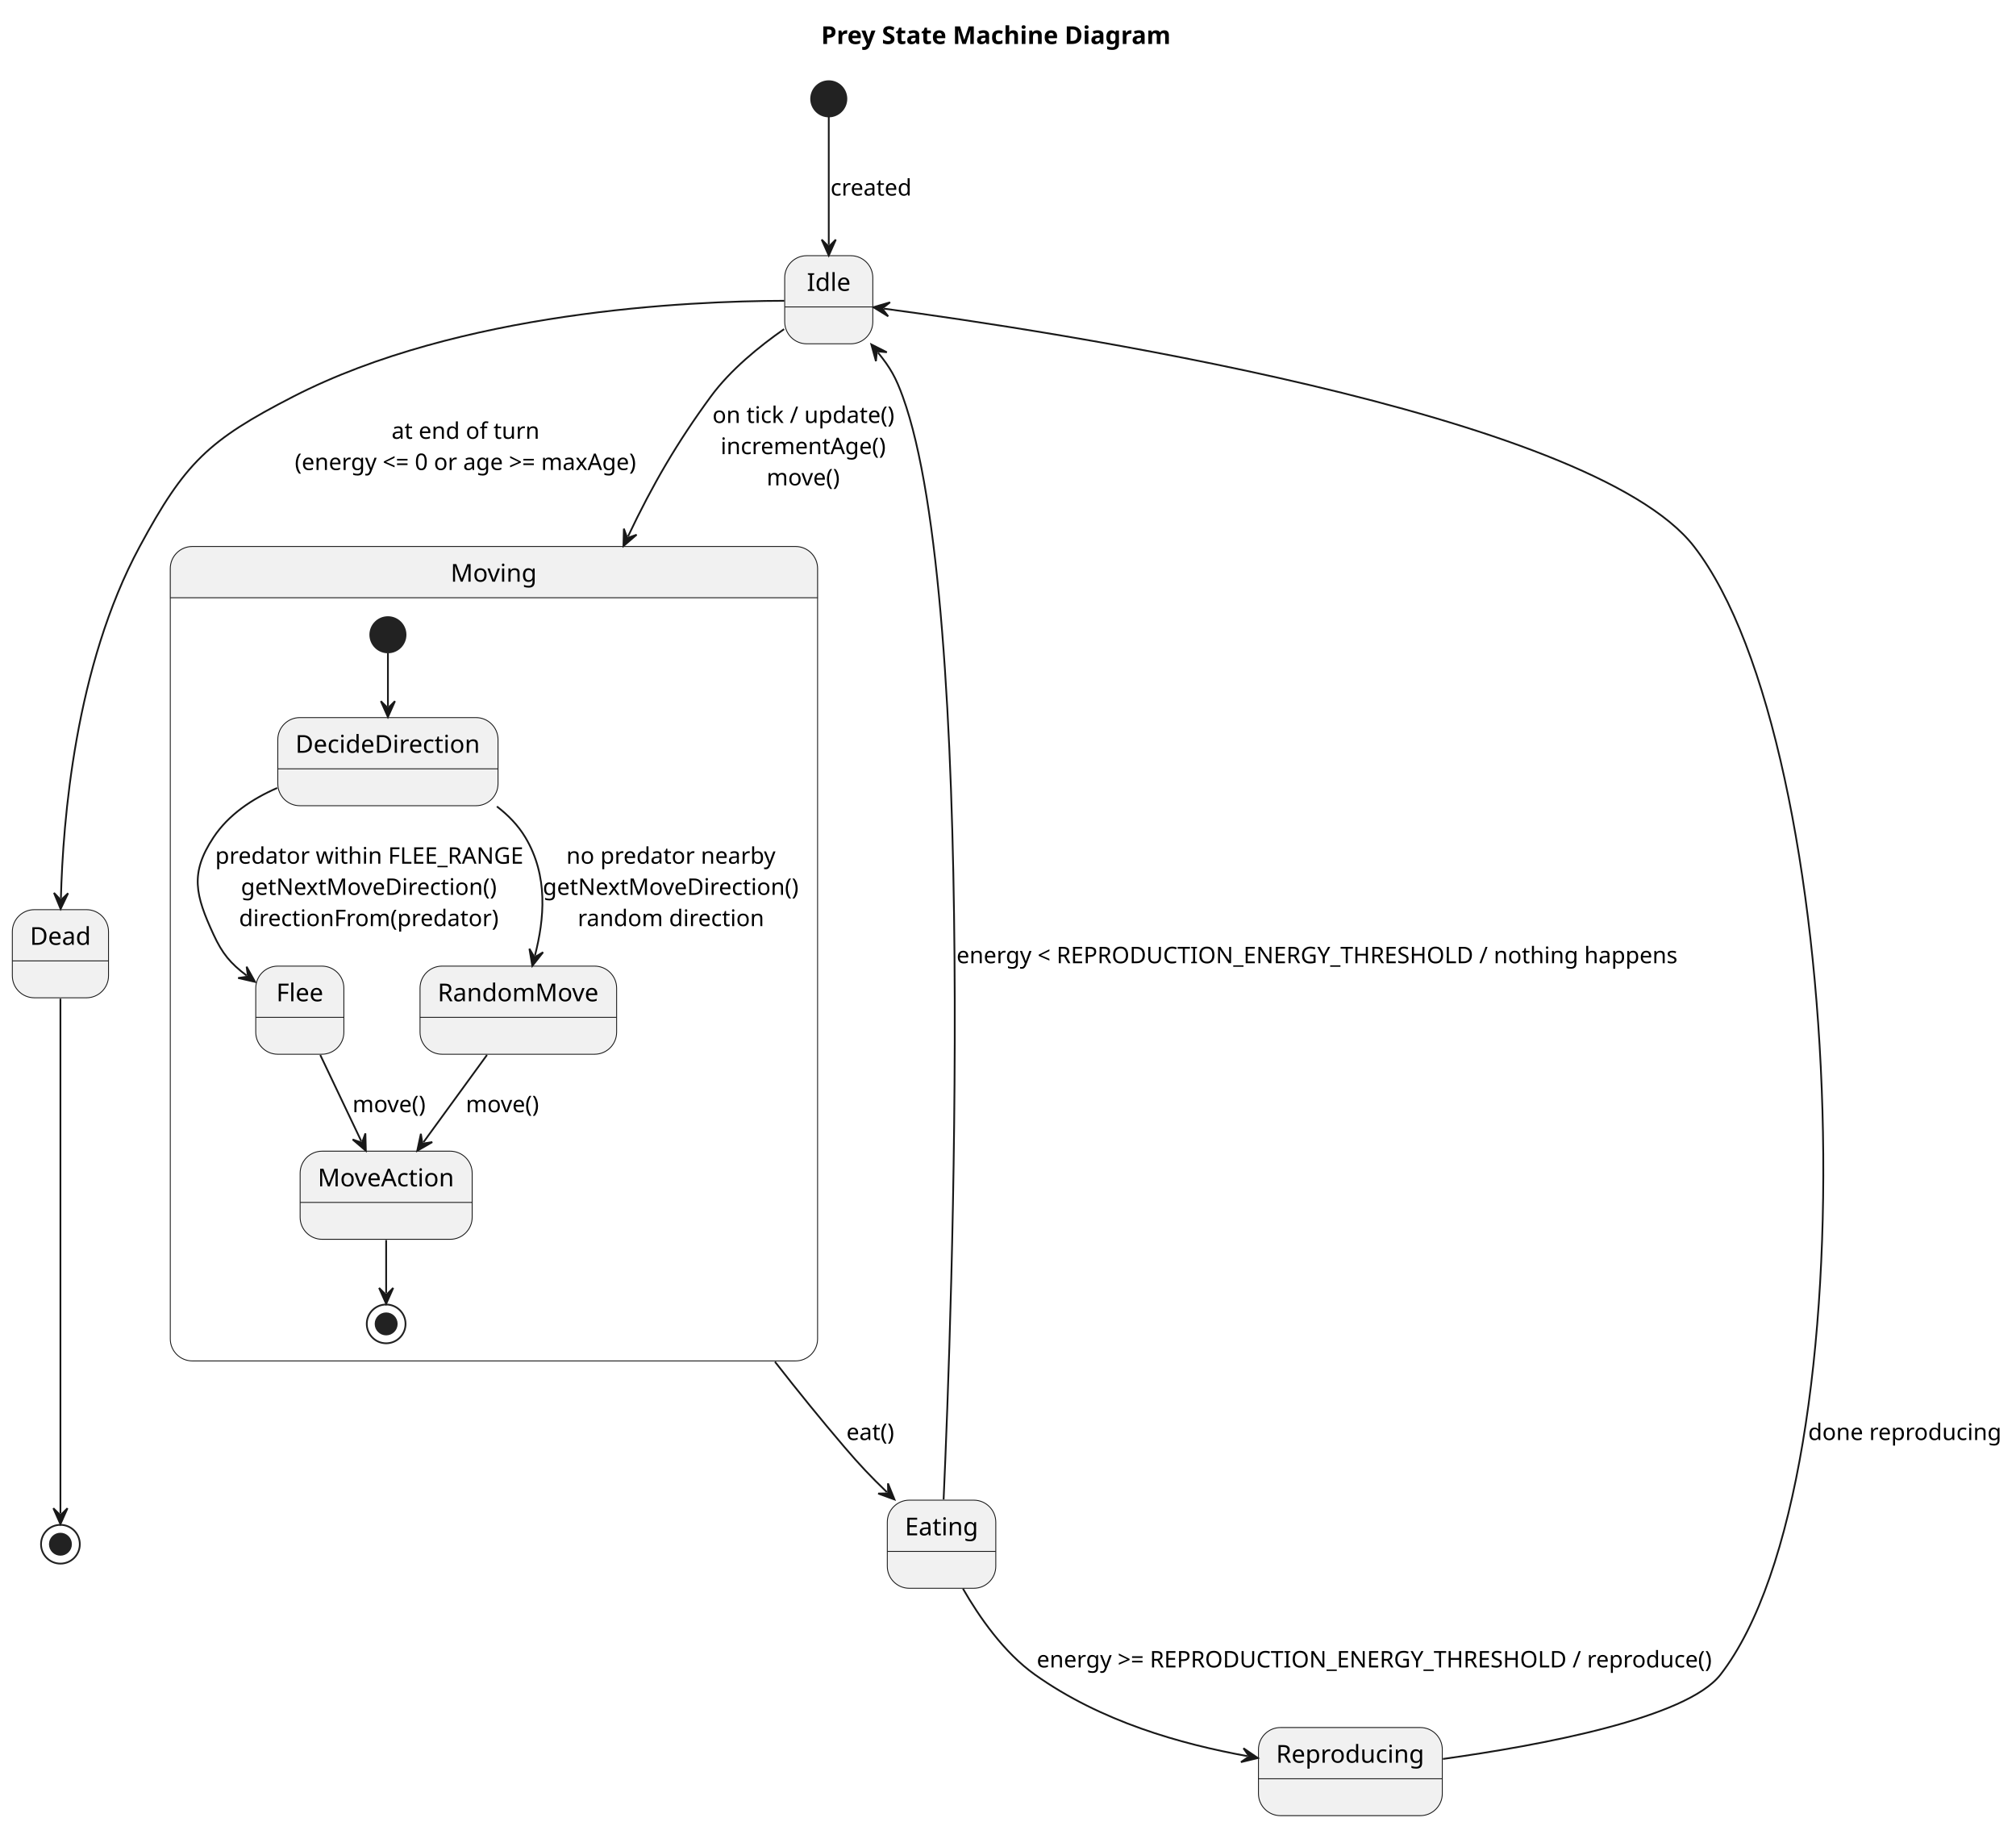
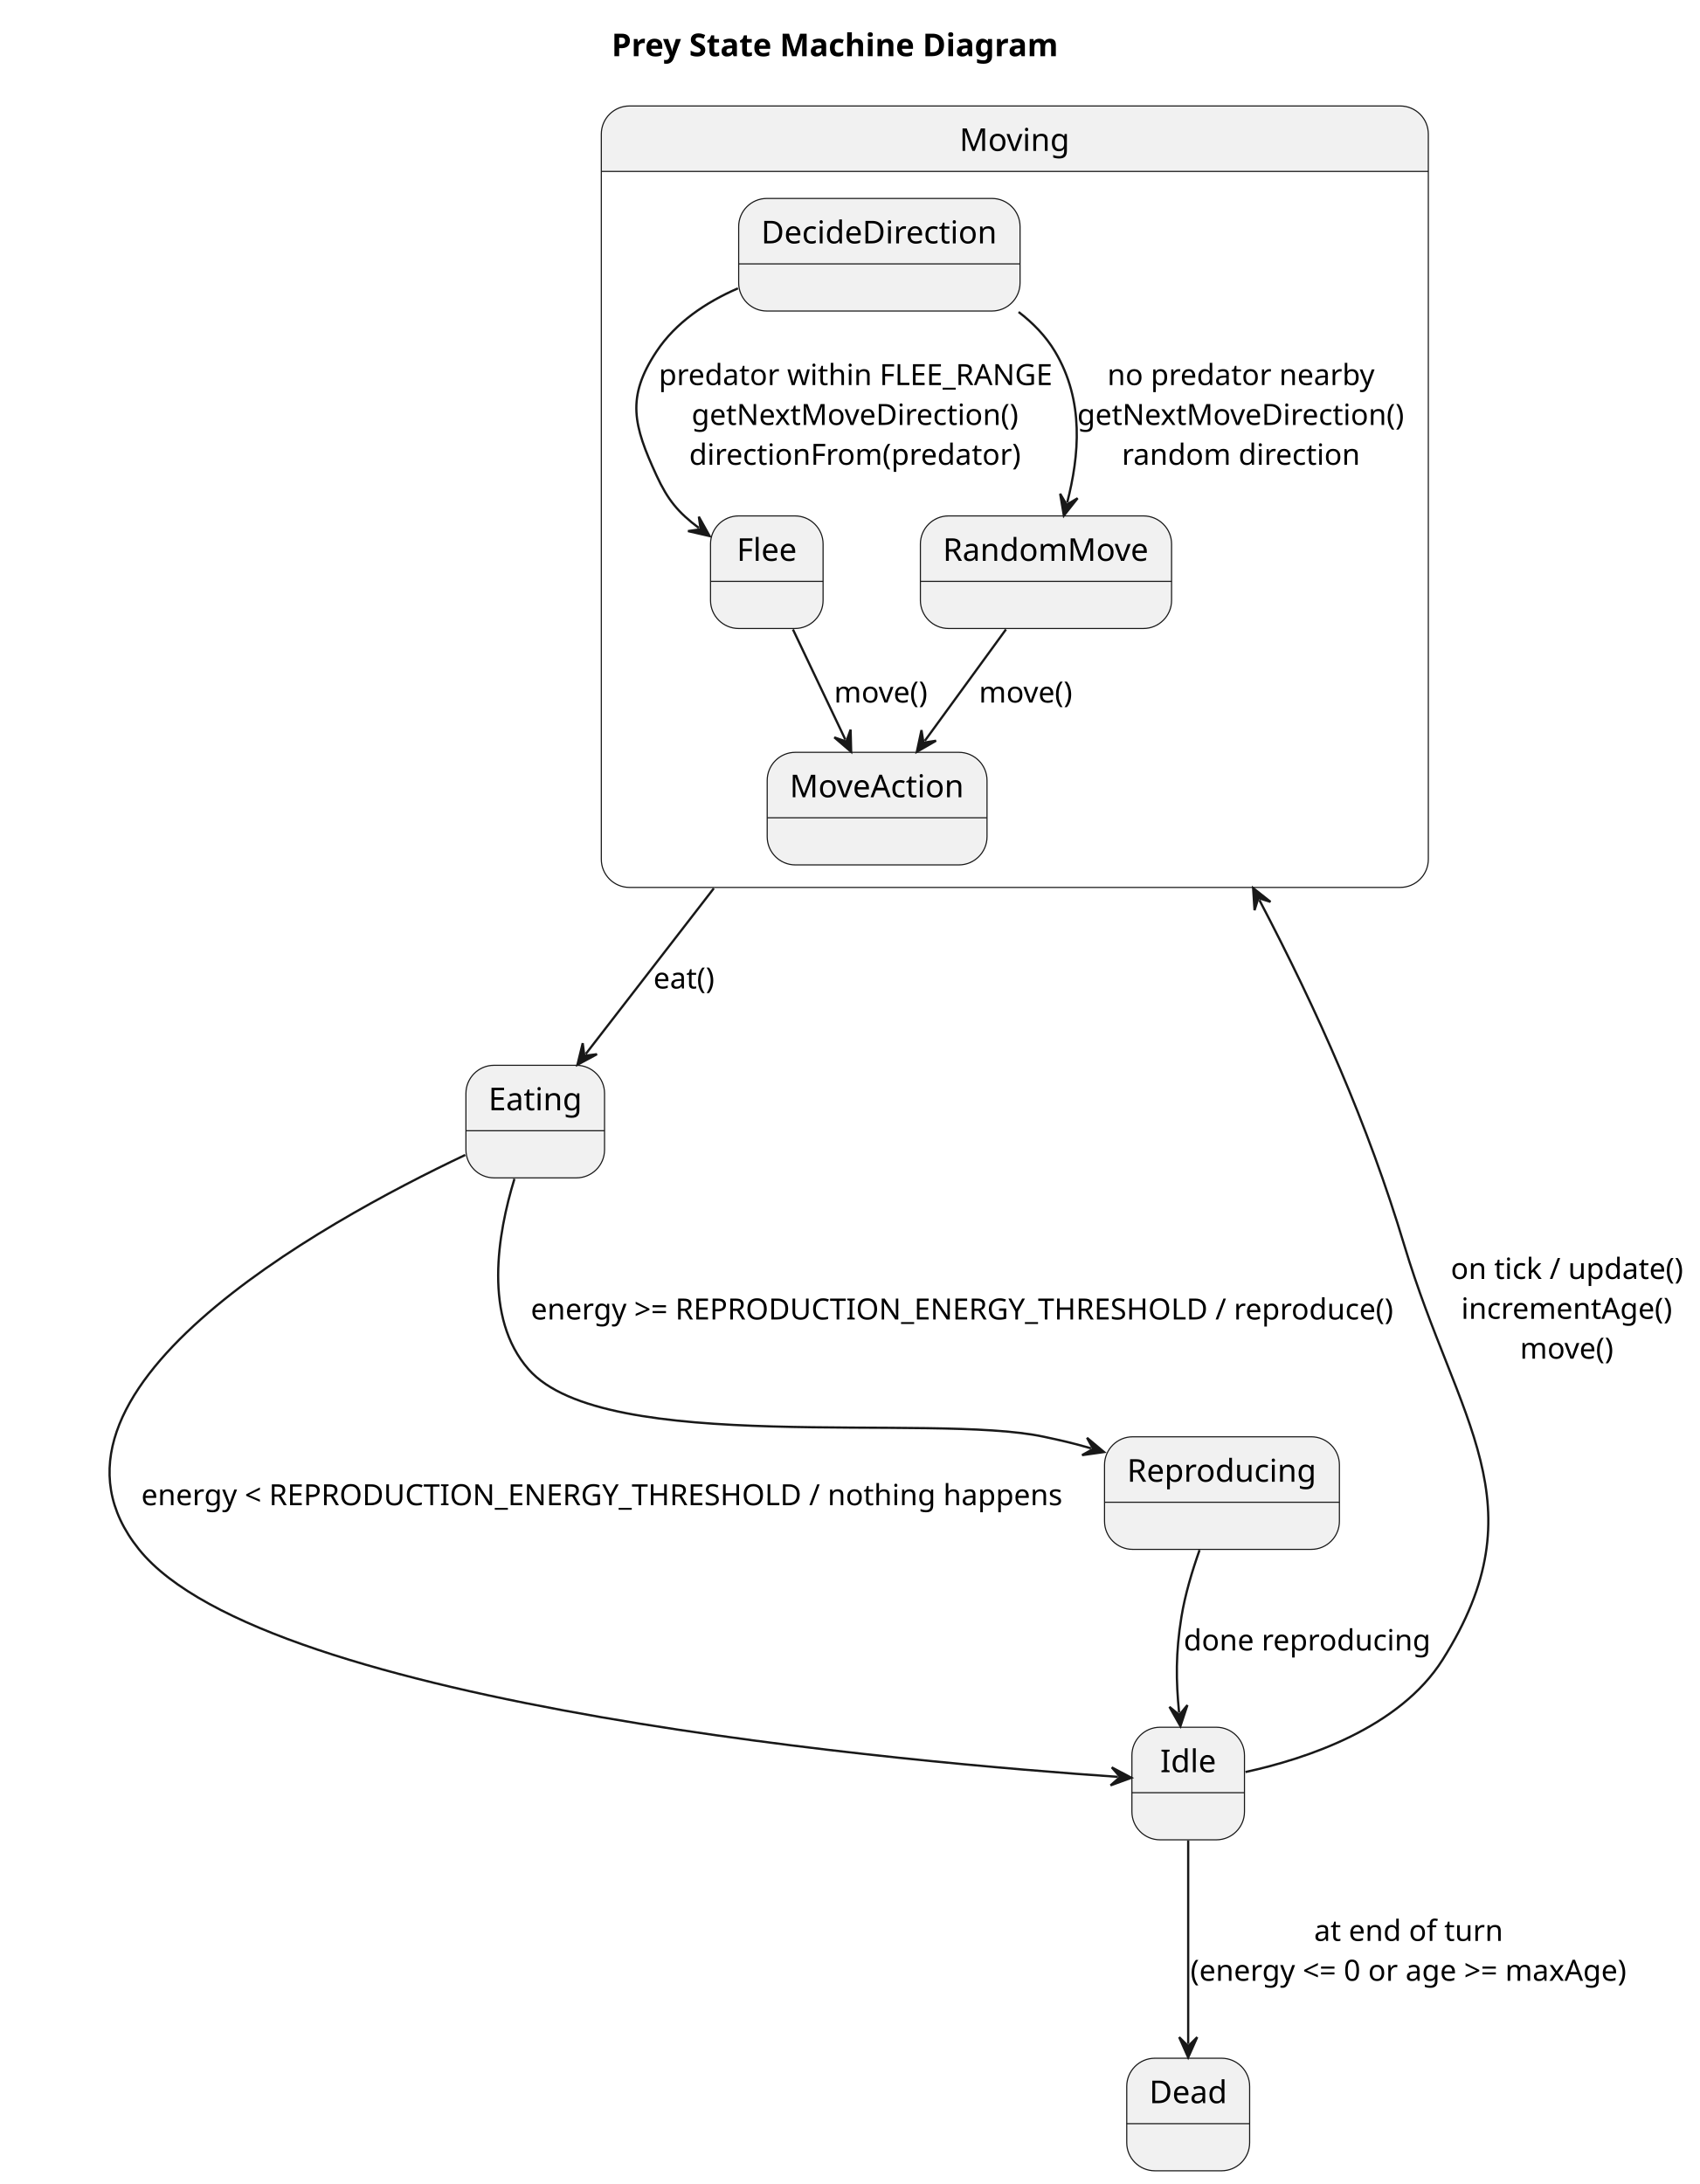
- <svg xmlns="http://www.w3.org/2000/svg" contentStyleType="text/css" height="1036px" preserveAspectRatio="none" style="width:1144px;height:1036px;background:#FFFFFF;" version="1.1" viewBox="0 0 1144 1036" width="1144px" zoomAndPan="magnify">
+ <svg xmlns="http://www.w3.org/2000/svg" contentStyleType="text/css" data-diagram-type="STATE" height="970px" preserveAspectRatio="none" style="width:755px;height:970px;background:#FFFFFF;" version="1.1" viewBox="0 0 755 970" width="755px" zoomAndPan="magnify">
  <defs />
  <g>
-     <text fill="#000000" font-family="sans-serif" font-size="14" font-weight="bold" lengthAdjust="spacing" textLength="198.351" x="465.953" y="24.966">Prey State Machine Diagram</text>
-     <ellipse cx="470.29" cy="56.068" fill="#222222" rx="10" ry="10" style="stroke:#222222;stroke-width:1.0;" />
-     <g id="Idle">
-       <rect fill="#F1F1F1" height="50" rx="12.5" ry="12.5" style="stroke:#181818;stroke-width:0.5;" width="50" x="445.29" y="145.068" />
-       <line style="stroke:#181818;stroke-width:0.5;" x1="445.29" x2="495.29" y1="174.136" y2="174.136" />
-       <text fill="#000000" font-family="sans-serif" font-size="14" lengthAdjust="spacing" textLength="24.864" x="457.858" y="165.034">Idle</text>
+     <g class="title" data-source-line="1">
+       <text fill="#000000" font-family="sans-serif" font-size="14" font-weight="bold" lengthAdjust="spacing" textLength="198.351" x="271.622" y="24.966">Prey State Machine Diagram</text>
    </g>
-     <path d="M109.13,310.068 L451.445,310.068 A12.5,12.5 0 0 1 463.945,322.568 L463.945,339.136 L96.63,339.136 L96.63,322.568 A12.5,12.5 0 0 1 109.13,310.068 " fill="#F1F1F1" style="stroke:#F1F1F1;stroke-width:1.0;" />
-     <rect fill="none" height="462.068" rx="12.5" ry="12.5" style="stroke:#181818;stroke-width:0.5;" width="367.315" x="96.63" y="310.068" />
-     <line style="stroke:#181818;stroke-width:0.5;" x1="96.63" x2="463.945" y1="339.136" y2="339.136" />
-     <text fill="#000000" font-family="sans-serif" font-size="14" lengthAdjust="spacing" textLength="49.154" x="255.711" y="330.034">Moving</text>
-     <ellipse cx="220.13" cy="360.136" fill="#222222" rx="10" ry="10" style="stroke:#222222;stroke-width:1.0;" />
+     <path d="M279.57,47.068 L621.885,47.068 A12.5,12.5 0 0 1 634.385,59.568 L634.385,76.136 L267.07,76.136 L267.07,59.568 A12.5,12.5 0 0 1 279.57,47.068" fill="#F1F1F1" />
+     <rect fill="none" height="347.068" rx="12.5" ry="12.5" style="stroke:#181818;stroke-width:0.5;" width="367.315" x="267.07" y="47.068" />
+     <line style="stroke:#181818;stroke-width:0.5;" x1="267.07" x2="634.385" y1="76.136" y2="76.136" />
+     <text fill="#000000" font-family="sans-serif" font-size="14" lengthAdjust="spacing" textLength="49.154" x="426.151" y="67.034">Moving</text>
    <g id="Moving.DecideDirection">
-       <rect fill="#F1F1F1" height="50" rx="12.5" ry="12.5" style="stroke:#181818;stroke-width:0.5;" width="124.972" x="157.64" y="407.136" />
-       <line style="stroke:#181818;stroke-width:0.5;" x1="157.64" x2="282.612" y1="436.204" y2="436.204" />
-       <text fill="#000000" font-family="sans-serif" font-size="14" lengthAdjust="spacing" textLength="104.972" x="167.64" y="427.102">DecideDirection</text>
+       <rect fill="#F1F1F1" height="50" rx="12.5" ry="12.5" style="stroke:#181818;stroke-width:0.5;" width="124.972" x="328.08" y="88.136" />
+       <line style="stroke:#181818;stroke-width:0.5;" x1="328.08" x2="453.052" y1="117.204" y2="117.204" />
+       <text fill="#000000" font-family="sans-serif" font-size="14" lengthAdjust="spacing" textLength="104.972" x="338.08" y="108.102">DecideDirection</text>
    </g>
    <g id="Moving.Flee">
-       <rect fill="#F1F1F1" height="50" rx="12.5" ry="12.5" style="stroke:#181818;stroke-width:0.5;" width="50" x="145.13" y="548.136" />
-       <line style="stroke:#181818;stroke-width:0.5;" x1="145.13" x2="195.13" y1="577.204" y2="577.204" />
-       <text fill="#000000" font-family="sans-serif" font-size="14" lengthAdjust="spacing" textLength="26.67" x="156.795" y="568.102">Flee</text>
+       <rect fill="#F1F1F1" height="50" rx="12.5" ry="12.5" style="stroke:#181818;stroke-width:0.5;" width="50" x="315.57" y="229.136" />
+       <line style="stroke:#181818;stroke-width:0.5;" x1="315.57" x2="365.57" y1="258.204" y2="258.204" />
+       <text fill="#000000" font-family="sans-serif" font-size="14" lengthAdjust="spacing" textLength="26.67" x="327.235" y="249.102">Flee</text>
    </g>
    <g id="Moving.RandomMove">
-       <rect fill="#F1F1F1" height="50" rx="12.5" ry="12.5" style="stroke:#181818;stroke-width:0.5;" width="111.56" x="238.35" y="548.136" />
-       <line style="stroke:#181818;stroke-width:0.5;" x1="238.35" x2="349.91" y1="577.204" y2="577.204" />
-       <text fill="#000000" font-family="sans-serif" font-size="14" lengthAdjust="spacing" textLength="91.56" x="248.35" y="568.102">RandomMove</text>
+       <rect fill="#F1F1F1" height="50" rx="12.5" ry="12.5" style="stroke:#181818;stroke-width:0.5;" width="111.56" x="408.79" y="229.136" />
+       <line style="stroke:#181818;stroke-width:0.5;" x1="408.79" x2="520.35" y1="258.204" y2="258.204" />
+       <text fill="#000000" font-family="sans-serif" font-size="14" lengthAdjust="spacing" textLength="91.56" x="418.79" y="249.102">RandomMove</text>
    </g>
    <g id="Moving.MoveAction">
-       <rect fill="#F1F1F1" height="50" rx="12.5" ry="12.5" style="stroke:#181818;stroke-width:0.5;" width="97.63" x="170.31" y="653.136" />
-       <line style="stroke:#181818;stroke-width:0.5;" x1="170.31" x2="267.94" y1="682.204" y2="682.204" />
-       <text fill="#000000" font-family="sans-serif" font-size="14" lengthAdjust="spacing" textLength="77.63" x="180.31" y="673.102">MoveAction</text>
+       <rect fill="#F1F1F1" height="50" rx="12.5" ry="12.5" style="stroke:#181818;stroke-width:0.5;" width="97.63" x="340.75" y="334.136" />
+       <line style="stroke:#181818;stroke-width:0.5;" x1="340.75" x2="438.38" y1="363.204" y2="363.204" />
+       <text fill="#000000" font-family="sans-serif" font-size="14" lengthAdjust="spacing" textLength="77.63" x="350.75" y="354.102">MoveAction</text>
    </g>
-     <ellipse cx="219.13" cy="751.136" fill="none" rx="11" ry="11" style="stroke:#222222;stroke-width:1.0;" />
-     <ellipse cx="219.13" cy="751.136" fill="#222222" rx="6" ry="6" style="stroke:#222222;stroke-width:1.0;" />
-     <g id="link_*start*Moving_DecideDirection">
-       <path d="M220.13,370.576 C220.13,379.836 220.13,388.326 220.13,400.816 " fill="none" id="*start*Moving-to-DecideDirection" style="stroke:#181818;stroke-width:1.0;" />
-       <polygon fill="#181818" points="220.13,406.816,224.13,397.816,220.13,401.816,216.13,397.816,220.13,406.816" style="stroke:#181818;stroke-width:1.0;" />
+     <g class="link" data-entity-1="DecideDirection" data-entity-2="Flee" data-source-line="6" data-uid="lnk6" id="link_DecideDirection_Flee">
+       <path d="M327.76,128.056 C313.53,134.256 300.12,143.216 291.57,156.136 C278.07,176.516 281.35,188.926 291.57,211.136 C296.58,222.026 301.164,227.551 310.384,234.481" fill="none" id="DecideDirection-to-Flee" style="stroke:#181818;stroke-width:1;" />
+       <polygon fill="#181818" points="315.18,238.086,310.389,229.481,311.183,235.082,305.582,235.876,315.18,238.086" style="stroke:#181818;stroke-width:1;" />
+       <text fill="#000000" font-family="sans-serif" font-size="13" lengthAdjust="spacing" textLength="175.11" x="292.57" y="171.033">predator within FLEE_RANGE</text>
+       <text fill="#000000" font-family="sans-serif" font-size="13" lengthAdjust="spacing" textLength="145.925" x="307.163" y="188.739">getNextMoveDirection()</text>
+       <text fill="#000000" font-family="sans-serif" font-size="13" lengthAdjust="spacing" textLength="148.083" x="306.084" y="206.445">directionFrom(predator)</text>
    </g>
-     <g id="link_DecideDirection_Flee">
-       <path d="M157.32,447.056 C143.09,453.256 129.68,462.216 121.13,475.136 C107.63,495.516 110.91,507.926 121.13,530.136 C126.14,541.026 130.724,546.551 139.944,553.481 " fill="none" id="DecideDirection-to-Flee" style="stroke:#181818;stroke-width:1.0;" />
-       <polygon fill="#181818" points="144.74,557.086,139.949,548.481,140.743,554.082,135.142,554.876,144.74,557.086" style="stroke:#181818;stroke-width:1.0;" />
-       <text fill="#000000" font-family="sans-serif" font-size="13" lengthAdjust="spacing" textLength="175.11" x="122.13" y="490.033">predator within FLEE_RANGE</text>
-       <text fill="#000000" font-family="sans-serif" font-size="13" lengthAdjust="spacing" textLength="145.925" x="136.722" y="507.739">getNextMoveDirection()</text>
-       <text fill="#000000" font-family="sans-serif" font-size="13" lengthAdjust="spacing" textLength="148.083" x="135.643" y="525.445">directionFrom(predator)</text>
+     <g class="link" data-entity-1="DecideDirection" data-entity-2="RandomMove" data-source-line="7" data-uid="lnk8" id="link_DecideDirection_RandomMove">
+       <path d="M452.41,138.566 C458.81,143.456 464.46,149.266 468.57,156.136 C481.7,178.126 479.317,202.393 473.997,223.193" fill="none" id="DecideDirection-to-RandomMove" style="stroke:#181818;stroke-width:1;" />
+       <polygon fill="#181818" points="472.51,229.006,478.615,221.278,473.749,224.162,470.865,219.295,472.51,229.006" style="stroke:#181818;stroke-width:1;" />
+       <text fill="#000000" font-family="sans-serif" font-size="13" lengthAdjust="spacing" textLength="119.223" x="491.811" y="171.033">no predator nearby</text>
+       <text fill="#000000" font-family="sans-serif" font-size="13" lengthAdjust="spacing" textLength="145.925" x="478.46" y="188.739">getNextMoveDirection()</text>
+       <text fill="#000000" font-family="sans-serif" font-size="13" lengthAdjust="spacing" textLength="106.327" x="498.259" y="206.445">random direction</text>
    </g>
-     <g id="link_DecideDirection_RandomMove">
-       <path d="M281.97,457.566 C288.37,462.456 294.02,468.266 298.13,475.136 C311.26,497.126 308.877,521.393 303.557,542.193 " fill="none" id="DecideDirection-to-RandomMove" style="stroke:#181818;stroke-width:1.0;" />
-       <polygon fill="#181818" points="302.07,548.006,308.175,540.278,303.309,543.162,300.425,538.295,302.07,548.006" style="stroke:#181818;stroke-width:1.0;" />
-       <text fill="#000000" font-family="sans-serif" font-size="13" lengthAdjust="spacing" textLength="119.223" x="321.371" y="490.033">no predator nearby</text>
-       <text fill="#000000" font-family="sans-serif" font-size="13" lengthAdjust="spacing" textLength="145.925" x="308.02" y="507.739">getNextMoveDirection()</text>
-       <text fill="#000000" font-family="sans-serif" font-size="13" lengthAdjust="spacing" textLength="106.327" x="327.819" y="525.445">random direction</text>
+     <g class="link" data-entity-1="Flee" data-entity-2="MoveAction" data-source-line="8" data-uid="lnk10" id="link_Flee_MoveAction">
+       <path d="M352.18,279.546 C359.99,295.966 367.662,312.098 375.462,328.488" fill="none" id="Flee-to-MoveAction" style="stroke:#181818;stroke-width:1;" />
+       <polygon fill="#181818" points="378.04,333.906,377.784,324.06,375.891,329.391,370.561,327.498,378.04,333.906" style="stroke:#181818;stroke-width:1;" />
+       <text fill="#000000" font-family="sans-serif" font-size="13" lengthAdjust="spacing" textLength="41.756" x="370.45" y="312.033">move()</text>
    </g>
-     <g id="link_Flee_MoveAction">
-       <path d="M181.74,598.546 C189.55,614.966 197.222,631.098 205.022,647.488 " fill="none" id="Flee-to-MoveAction" style="stroke:#181818;stroke-width:1.0;" />
-       <polygon fill="#181818" points="207.6,652.906,207.344,643.06,205.451,648.391,200.121,646.498,207.6,652.906" style="stroke:#181818;stroke-width:1.0;" />
-       <text fill="#000000" font-family="sans-serif" font-size="13" lengthAdjust="spacing" textLength="41.756" x="200.01" y="631.033">move()</text>
+     <g class="link" data-entity-1="RandomMove" data-entity-2="MoveAction" data-source-line="9" data-uid="lnk11" id="link_RandomMove_MoveAction">
+       <path d="M446.79,279.546 C434.84,295.966 422.671,312.665 410.741,329.055" fill="none" id="RandomMove-to-MoveAction" style="stroke:#181818;stroke-width:1;" />
+       <polygon fill="#181818" points="407.21,333.906,415.74,328.983,410.152,329.863,409.272,324.275,407.21,333.906" style="stroke:#181818;stroke-width:1;" />
+       <text fill="#000000" font-family="sans-serif" font-size="13" lengthAdjust="spacing" textLength="41.756" x="434.78" y="312.033">move()</text>
    </g>
-     <g id="link_RandomMove_MoveAction">
-       <path d="M276.35,598.546 C264.4,614.966 252.231,631.665 240.301,648.055 " fill="none" id="RandomMove-to-MoveAction" style="stroke:#181818;stroke-width:1.0;" />
-       <polygon fill="#181818" points="236.77,652.906,245.3,647.983,239.713,648.863,238.832,643.275,236.77,652.906" style="stroke:#181818;stroke-width:1.0;" />
-       <text fill="#000000" font-family="sans-serif" font-size="13" lengthAdjust="spacing" textLength="41.756" x="264.34" y="631.033">move()</text>
-     </g>
-     <g id="link_MoveAction_*end*Moving">
-       <path d="M219.13,703.566 C219.13,715.926 219.13,724.266 219.13,733.736 " fill="none" id="MoveAction-to-*end*Moving" style="stroke:#181818;stroke-width:1.0;" />
-       <polygon fill="#181818" points="219.13,739.736,223.13,730.736,219.13,734.736,215.13,730.736,219.13,739.736" style="stroke:#181818;stroke-width:1.0;" />
+     <g id="Idle">
+       <rect fill="#F1F1F1" height="50" rx="12.5" ry="12.5" style="stroke:#181818;stroke-width:0.5;" width="50" x="502.73" y="767.138" />
+       <line style="stroke:#181818;stroke-width:0.5;" x1="502.73" x2="552.73" y1="796.206" y2="796.206" />
+       <text fill="#000000" font-family="sans-serif" font-size="14" lengthAdjust="spacing" textLength="24.864" x="515.298" y="787.104">Idle</text>
    </g>
    <g id="Eating">
-       <rect fill="#F1F1F1" height="50" rx="12.5" ry="12.5" style="stroke:#181818;stroke-width:0.5;" width="61.566" x="503.51" y="851.138" />
-       <line style="stroke:#181818;stroke-width:0.5;" x1="503.51" x2="565.076" y1="880.206" y2="880.206" />
-       <text fill="#000000" font-family="sans-serif" font-size="14" lengthAdjust="spacing" textLength="41.566" x="513.51" y="871.104">Eating</text>
+       <rect fill="#F1F1F1" height="50" rx="12.5" ry="12.5" style="stroke:#181818;stroke-width:0.5;" width="61.566" x="206.94" y="473.138" />
+       <line style="stroke:#181818;stroke-width:0.5;" x1="206.94" x2="268.506" y1="502.206" y2="502.206" />
+       <text fill="#000000" font-family="sans-serif" font-size="14" lengthAdjust="spacing" textLength="41.566" x="216.94" y="493.104">Eating</text>
    </g>
    <g id="Reproducing">
-       <rect fill="#F1F1F1" height="50" rx="12.5" ry="12.5" style="stroke:#181818;stroke-width:0.5;" width="104.322" x="714.13" y="980.138" />
-       <line style="stroke:#181818;stroke-width:0.5;" x1="714.13" x2="818.452" y1="1009.206" y2="1009.206" />
-       <text fill="#000000" font-family="sans-serif" font-size="14" lengthAdjust="spacing" textLength="84.322" x="724.13" y="1000.104">Reproducing</text>
+       <rect fill="#F1F1F1" height="50" rx="12.5" ry="12.5" style="stroke:#181818;stroke-width:0.5;" width="104.322" x="490.57" y="638.138" />
+       <line style="stroke:#181818;stroke-width:0.5;" x1="490.57" x2="594.892" y1="667.206" y2="667.206" />
+       <text fill="#000000" font-family="sans-serif" font-size="14" lengthAdjust="spacing" textLength="84.322" x="500.57" y="658.104">Reproducing</text>
    </g>
    <g id="Dead">
-       <rect fill="#F1F1F1" height="50" rx="12.5" ry="12.5" style="stroke:#181818;stroke-width:0.5;" width="54.58" x="7" y="516.108" />
-       <line style="stroke:#181818;stroke-width:0.5;" x1="7" x2="61.58" y1="545.176" y2="545.176" />
-       <text fill="#000000" font-family="sans-serif" font-size="14" lengthAdjust="spacing" textLength="34.58" x="17" y="536.074">Dead</text>
+       <rect fill="#F1F1F1" height="50" rx="12.5" ry="12.5" style="stroke:#181818;stroke-width:0.5;" width="54.58" x="500.44" y="914.138" />
+       <line style="stroke:#181818;stroke-width:0.5;" x1="500.44" x2="555.02" y1="943.206" y2="943.206" />
+       <text fill="#000000" font-family="sans-serif" font-size="14" lengthAdjust="spacing" textLength="34.58" x="510.44" y="934.104">Dead</text>
    </g>
-     <ellipse cx="34.29" cy="876.138" fill="none" rx="11" ry="11" style="stroke:#222222;stroke-width:1.0;" />
-     <ellipse cx="34.29" cy="876.138" fill="#222222" rx="6" ry="6" style="stroke:#222222;stroke-width:1.0;" />
-     <g id="link_*start*_Idle">
-       <path d="M470.29,66.238 C470.29,83.268 470.29,114.298 470.29,138.958 " fill="none" id="*start*-to-Idle" style="stroke:#181818;stroke-width:1.0;" />
-       <polygon fill="#181818" points="470.29,144.958,474.29,135.958,470.29,139.958,466.29,135.958,470.29,144.958" style="stroke:#181818;stroke-width:1.0;" />
-       <text fill="#000000" font-family="sans-serif" font-size="13" lengthAdjust="spacing" textLength="46.254" x="471.29" y="110.965">created</text>
+     <g class="link" data-entity-1="Idle" data-entity-2="Moving" data-source-line="3" data-uid="lnk3" id="link_Idle_Moving">
+       <path d="M553.16,787.028 C580.18,781.148 621.59,767.488 640.73,737.138 C684.53,667.668 647.35,631.788 623.73,553.138 C607.57,499.358 585.365,449.382 559.355,399.743" fill="none" id="Idle-to-Moving" style="stroke:#181818;stroke-width:1;" />
+       <polygon fill="#181818" points="556.57,394.428,557.204,404.256,558.891,398.857,564.29,400.543,556.57,394.428" style="stroke:#181818;stroke-width:1;" />
+       <text fill="#000000" font-family="sans-serif" font-size="13" lengthAdjust="spacing" textLength="103.246" x="644.35" y="568.035">on tick / update()</text>
+       <text fill="#000000" font-family="sans-serif" font-size="13" lengthAdjust="spacing" textLength="93.977" x="648.985" y="585.741">incrementAge()</text>
+       <text fill="#000000" font-family="sans-serif" font-size="13" lengthAdjust="spacing" textLength="41.756" x="675.095" y="603.447">move()</text>
    </g>
-     <g id="link_Idle_Moving">
-       <path d="M444.94,186.728 C431.08,196.358 414.5,209.768 403.29,225.068 C384.38,250.878 370.512,274.557 356.362,304.377 " fill="none" id="Idle-to-Moving" style="stroke:#181818;stroke-width:1.0;" />
-       <polygon fill="#181818" points="353.79,309.798,361.262,303.382,355.933,305.281,354.034,299.952,353.79,309.798" style="stroke:#181818;stroke-width:1.0;" />
-       <text fill="#000000" font-family="sans-serif" font-size="13" lengthAdjust="spacing" textLength="103.246" x="404.29" y="239.965">on tick / update()</text>
-       <text fill="#000000" font-family="sans-serif" font-size="13" lengthAdjust="spacing" textLength="93.977" x="408.925" y="257.671">incrementAge()</text>
-       <text fill="#000000" font-family="sans-serif" font-size="13" lengthAdjust="spacing" textLength="41.756" x="435.035" y="275.377">move()</text>
+     <g class="link" data-entity-1="Moving" data-entity-2="Eating" data-source-line="12" data-uid="lnk13" id="link_Moving_Eating">
+       <path d="M317.04,394.538 C293.14,425.458 274.86,449.101 260.14,468.141" fill="none" id="Moving-to-Eating" style="stroke:#181818;stroke-width:1;" />
+       <polygon fill="#181818" points="256.47,472.888,265.139,468.214,259.528,468.932,258.81,463.321,256.47,472.888" style="stroke:#181818;stroke-width:1;" />
+       <text fill="#000000" font-family="sans-serif" font-size="13" lengthAdjust="spacing" textLength="27.118" x="290.2" y="439.035">eat()</text>
    </g>
-     <g id="link_Moving_Eating">
-       <path d="M439.76,772.618 C452.79,789.298 466.05,805.648 479.29,821.138 C487.98,831.308 493.962,837.612 503.272,846.592 " fill="none" id="Moving-to-Eating" style="stroke:#181818;stroke-width:1.0;" />
-       <polygon fill="#181818" points="507.59,850.758,503.889,841.631,503.991,847.287,498.335,847.389,507.59,850.758" style="stroke:#181818;stroke-width:1.0;" />
-       <text fill="#000000" font-family="sans-serif" font-size="13" lengthAdjust="spacing" textLength="27.118" x="480.29" y="817.035">eat()</text>
+     <g class="link" data-entity-1="Eating" data-entity-2="Reproducing" data-source-line="13" data-uid="lnk15" id="link_Eating_Reproducing">
+       <path d="M228.49,523.568 C220.99,548.028 214.62,585.228 234.73,608.138 C268.58,646.718 413.56,627.308 463.73,638.138 C472.41,640.018 475.761,640.74 484.581,643.26" fill="none" id="Eating-to-Reproducing" style="stroke:#181818;stroke-width:1;" />
+       <polygon fill="#181818" points="490.35,644.908,482.795,638.589,485.542,643.534,480.597,646.282,490.35,644.908" style="stroke:#181818;stroke-width:1;" />
+       <text fill="#000000" font-family="sans-serif" font-size="13" lengthAdjust="spacing" textLength="383.734" x="235.73" y="586.035">energy &gt;= REPRODUCTION_ENERGY_THRESHOLD / reproduce()</text>
    </g>
-     <g id="link_Eating_Reproducing">
-       <path d="M546.46,901.388 C555.65,917.378 569.67,937.618 587.29,950.138 C624.86,976.838 669.927,989.464 707.867,996.364 " fill="none" id="Eating-to-Reproducing" style="stroke:#181818;stroke-width:1.0;" />
-       <polygon fill="#181818" points="713.77,997.438,705.631,991.892,708.851,996.543,704.199,999.763,713.77,997.438" style="stroke:#181818;stroke-width:1.0;" />
-       <text fill="#000000" font-family="sans-serif" font-size="13" lengthAdjust="spacing" textLength="383.734" x="588.29" y="946.035">energy &gt;= REPRODUCTION_ENERGY_THRESHOLD / reproduce()</text>
+     <g class="link" data-entity-1="Eating" data-entity-2="Idle" data-source-line="14" data-uid="lnk16" id="link_Eating_Idle">
+       <path d="M206.64,512.958 C142.51,543.338 6,618.748 61.73,688.138 C118.02,758.228 407.724,783.088 496.514,789.168" fill="none" id="Eating-to-Idle" style="stroke:#181818;stroke-width:1;" />
+       <polygon fill="#181818" points="502.5,789.578,493.794,784.972,497.512,789.236,493.248,792.954,502.5,789.578" style="stroke:#181818;stroke-width:1;" />
+       <text fill="#000000" font-family="sans-serif" font-size="13" lengthAdjust="spacing" textLength="409.266" x="62.73" y="668.535">energy &lt; REPRODUCTION_ENERGY_THRESHOLD / nothing happens</text>
    </g>
-     <g id="link_Eating_Idle">
-       <path d="M535.46,850.728 C540.1,747.048 555.06,343.188 512.29,225.068 C508.41,214.348 505.328,208.723 498.248,200.063 " fill="none" id="Eating-to-Idle" style="stroke:#181818;stroke-width:1.0;" />
-       <polygon fill="#181818" points="494.45,195.418,497.05,204.917,497.615,199.289,503.243,199.854,494.45,195.418" style="stroke:#181818;stroke-width:1.0;" />
-       <text fill="#000000" font-family="sans-serif" font-size="13" lengthAdjust="spacing" textLength="409.266" x="542.79" y="546.505">energy &lt; REPRODUCTION_ENERGY_THRESHOLD / nothing happens</text>
+     <g class="link" data-entity-1="Reproducing" data-entity-2="Idle" data-source-line="15" data-uid="lnk17" id="link_Reproducing_Idle">
+       <path d="M532.78,688.448 C529.53,697.598 526.34,708.188 524.73,718.138 C522.13,734.168 522.293,746.447 523.693,760.687" fill="none" id="Reproducing-to-Idle" style="stroke:#181818;stroke-width:1;" />
+       <polygon fill="#181818" points="524.28,766.658,527.38,757.31,523.791,761.682,519.419,758.092,524.28,766.658" style="stroke:#181818;stroke-width:1;" />
+       <text fill="#000000" font-family="sans-serif" font-size="13" lengthAdjust="spacing" textLength="110.188" x="525.73" y="733.035">done reproducing</text>
    </g>
-     <g id="link_Reproducing_Idle">
-       <path d="M818.81,997.968 C874.53,990.208 957.14,974.828 976.29,950.138 C1063.47,837.698 1048.47,422.508 961.29,310.068 C902.12,233.758 593.617,187.413 501.567,175.103 " fill="none" id="Reproducing-to-Idle" style="stroke:#181818;stroke-width:1.0;" />
-       <polygon fill="#181818" points="495.62,174.308,504.01,179.466,500.576,174.971,505.071,171.536,495.62,174.308" style="stroke:#181818;stroke-width:1.0;" />
-       <text fill="#000000" font-family="sans-serif" font-size="13" lengthAdjust="spacing" textLength="110.188" x="1026.07" y="817.035">done reproducing</text>
-     </g>
-     <g id="link_Idle_Dead">
-       <path d="M445.08,170.658 C390.92,170.778 260.69,176.548 166.29,225.068 C118.21,249.778 104.97,262.508 79.29,310.068 C42.55,378.108 35.719,465.86 34.559,509.69 " fill="none" id="Idle-to-Dead" style="stroke:#181818;stroke-width:1.0;" />
-       <polygon fill="#181818" points="34.4,515.688,38.637,506.797,34.532,510.69,30.64,506.585,34.4,515.688" style="stroke:#181818;stroke-width:1.0;" />
-       <text fill="#000000" font-family="sans-serif" font-size="13" lengthAdjust="spacing" textLength="83.954" x="222.196" y="248.965">at end of turn</text>
-       <text fill="#000000" font-family="sans-serif" font-size="13" lengthAdjust="spacing" textLength="193.765" x="167.29" y="266.671">(energy &lt;= 0 or age &gt;= maxAge)</text>
-     </g>
-     <g id="link_Dead_*end*">
-       <path d="M34.29,566.588 C34.29,633.738 34.29,812.818 34.29,858.728 " fill="none" id="Dead-to-*end*" style="stroke:#181818;stroke-width:1.0;" />
-       <polygon fill="#181818" points="34.29,864.728,38.29,855.728,34.29,859.728,30.29,855.728,34.29,864.728" style="stroke:#181818;stroke-width:1.0;" />
+     <g class="link" data-entity-1="Idle" data-entity-2="Dead" data-source-line="18" data-uid="lnk19" id="link_Idle_Dead">
+       <path d="M527.73,817.408 C527.73,844.178 527.73,880.988 527.73,907.788" fill="none" id="Idle-to-Dead" style="stroke:#181818;stroke-width:1;" />
+       <polygon fill="#181818" points="527.73,913.788,531.73,904.788,527.73,908.788,523.73,904.788,527.73,913.788" style="stroke:#181818;stroke-width:1;" />
+       <text fill="#000000" font-family="sans-serif" font-size="13" lengthAdjust="spacing" textLength="83.954" x="583.635" y="862.035">at end of turn</text>
+       <text fill="#000000" font-family="sans-serif" font-size="13" lengthAdjust="spacing" textLength="193.765" x="528.73" y="879.741">(energy &lt;= 0 or age &gt;= maxAge)</text>
    </g>
  </g>
</svg>
